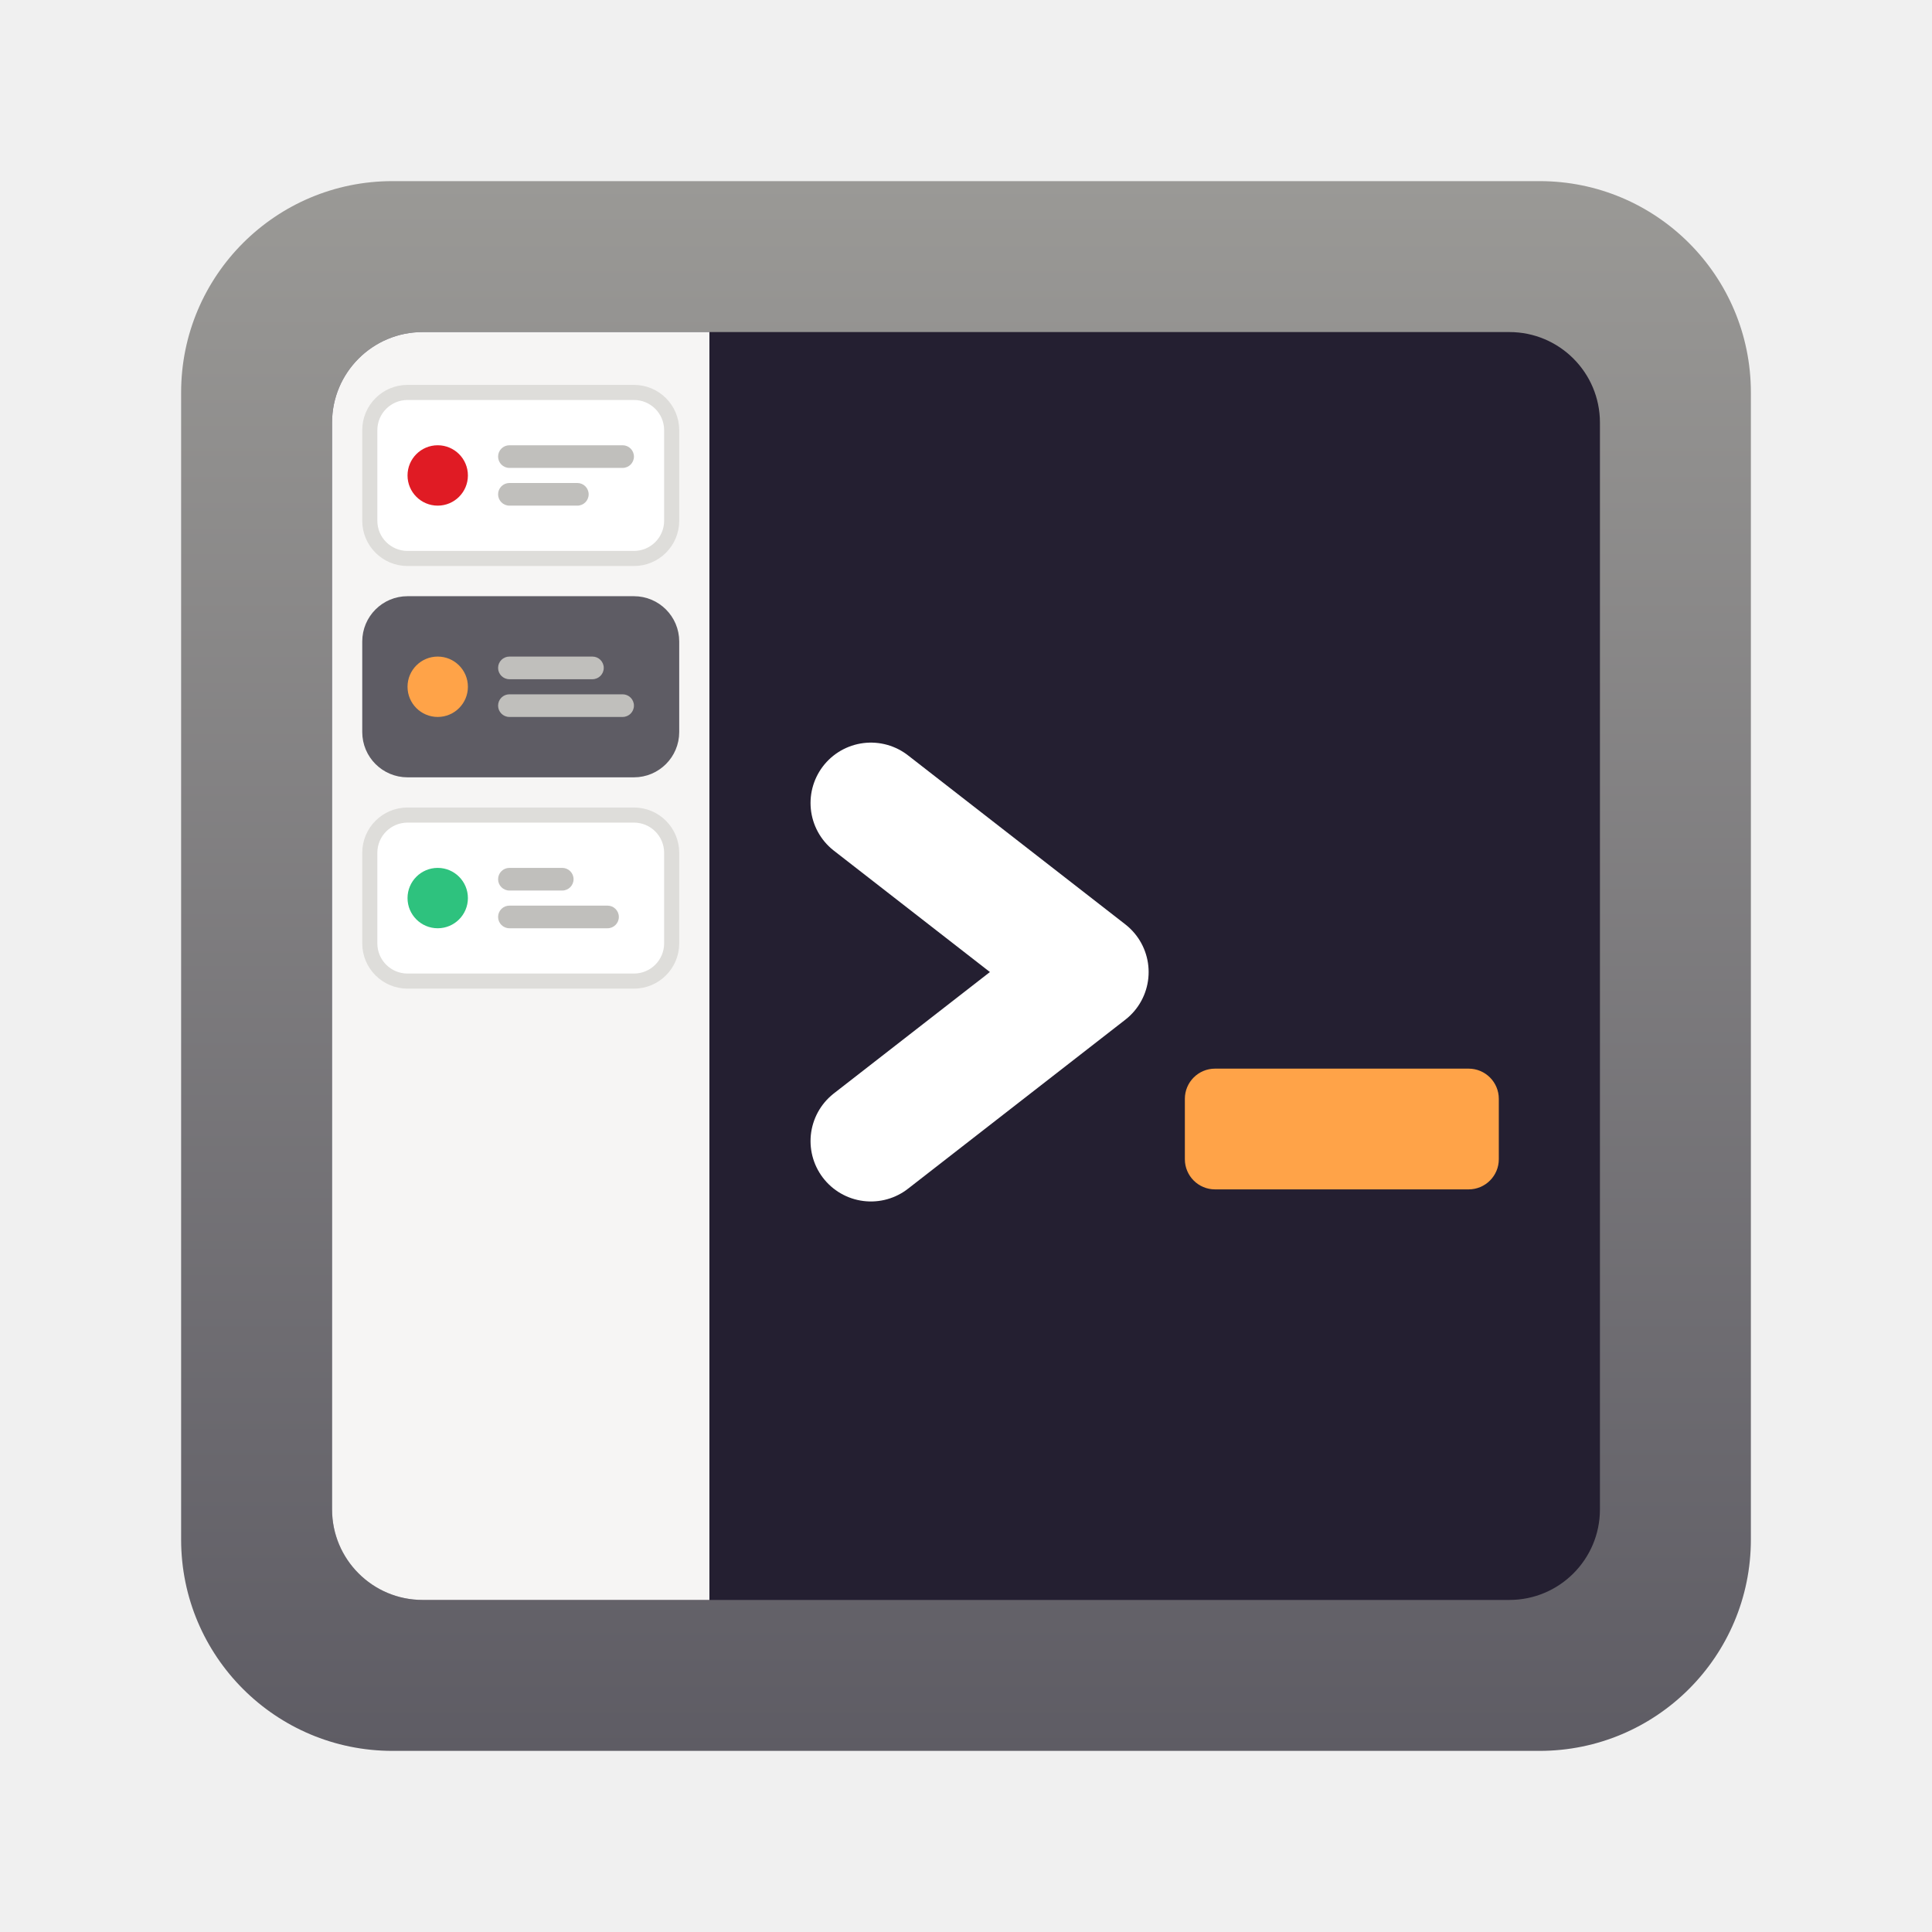
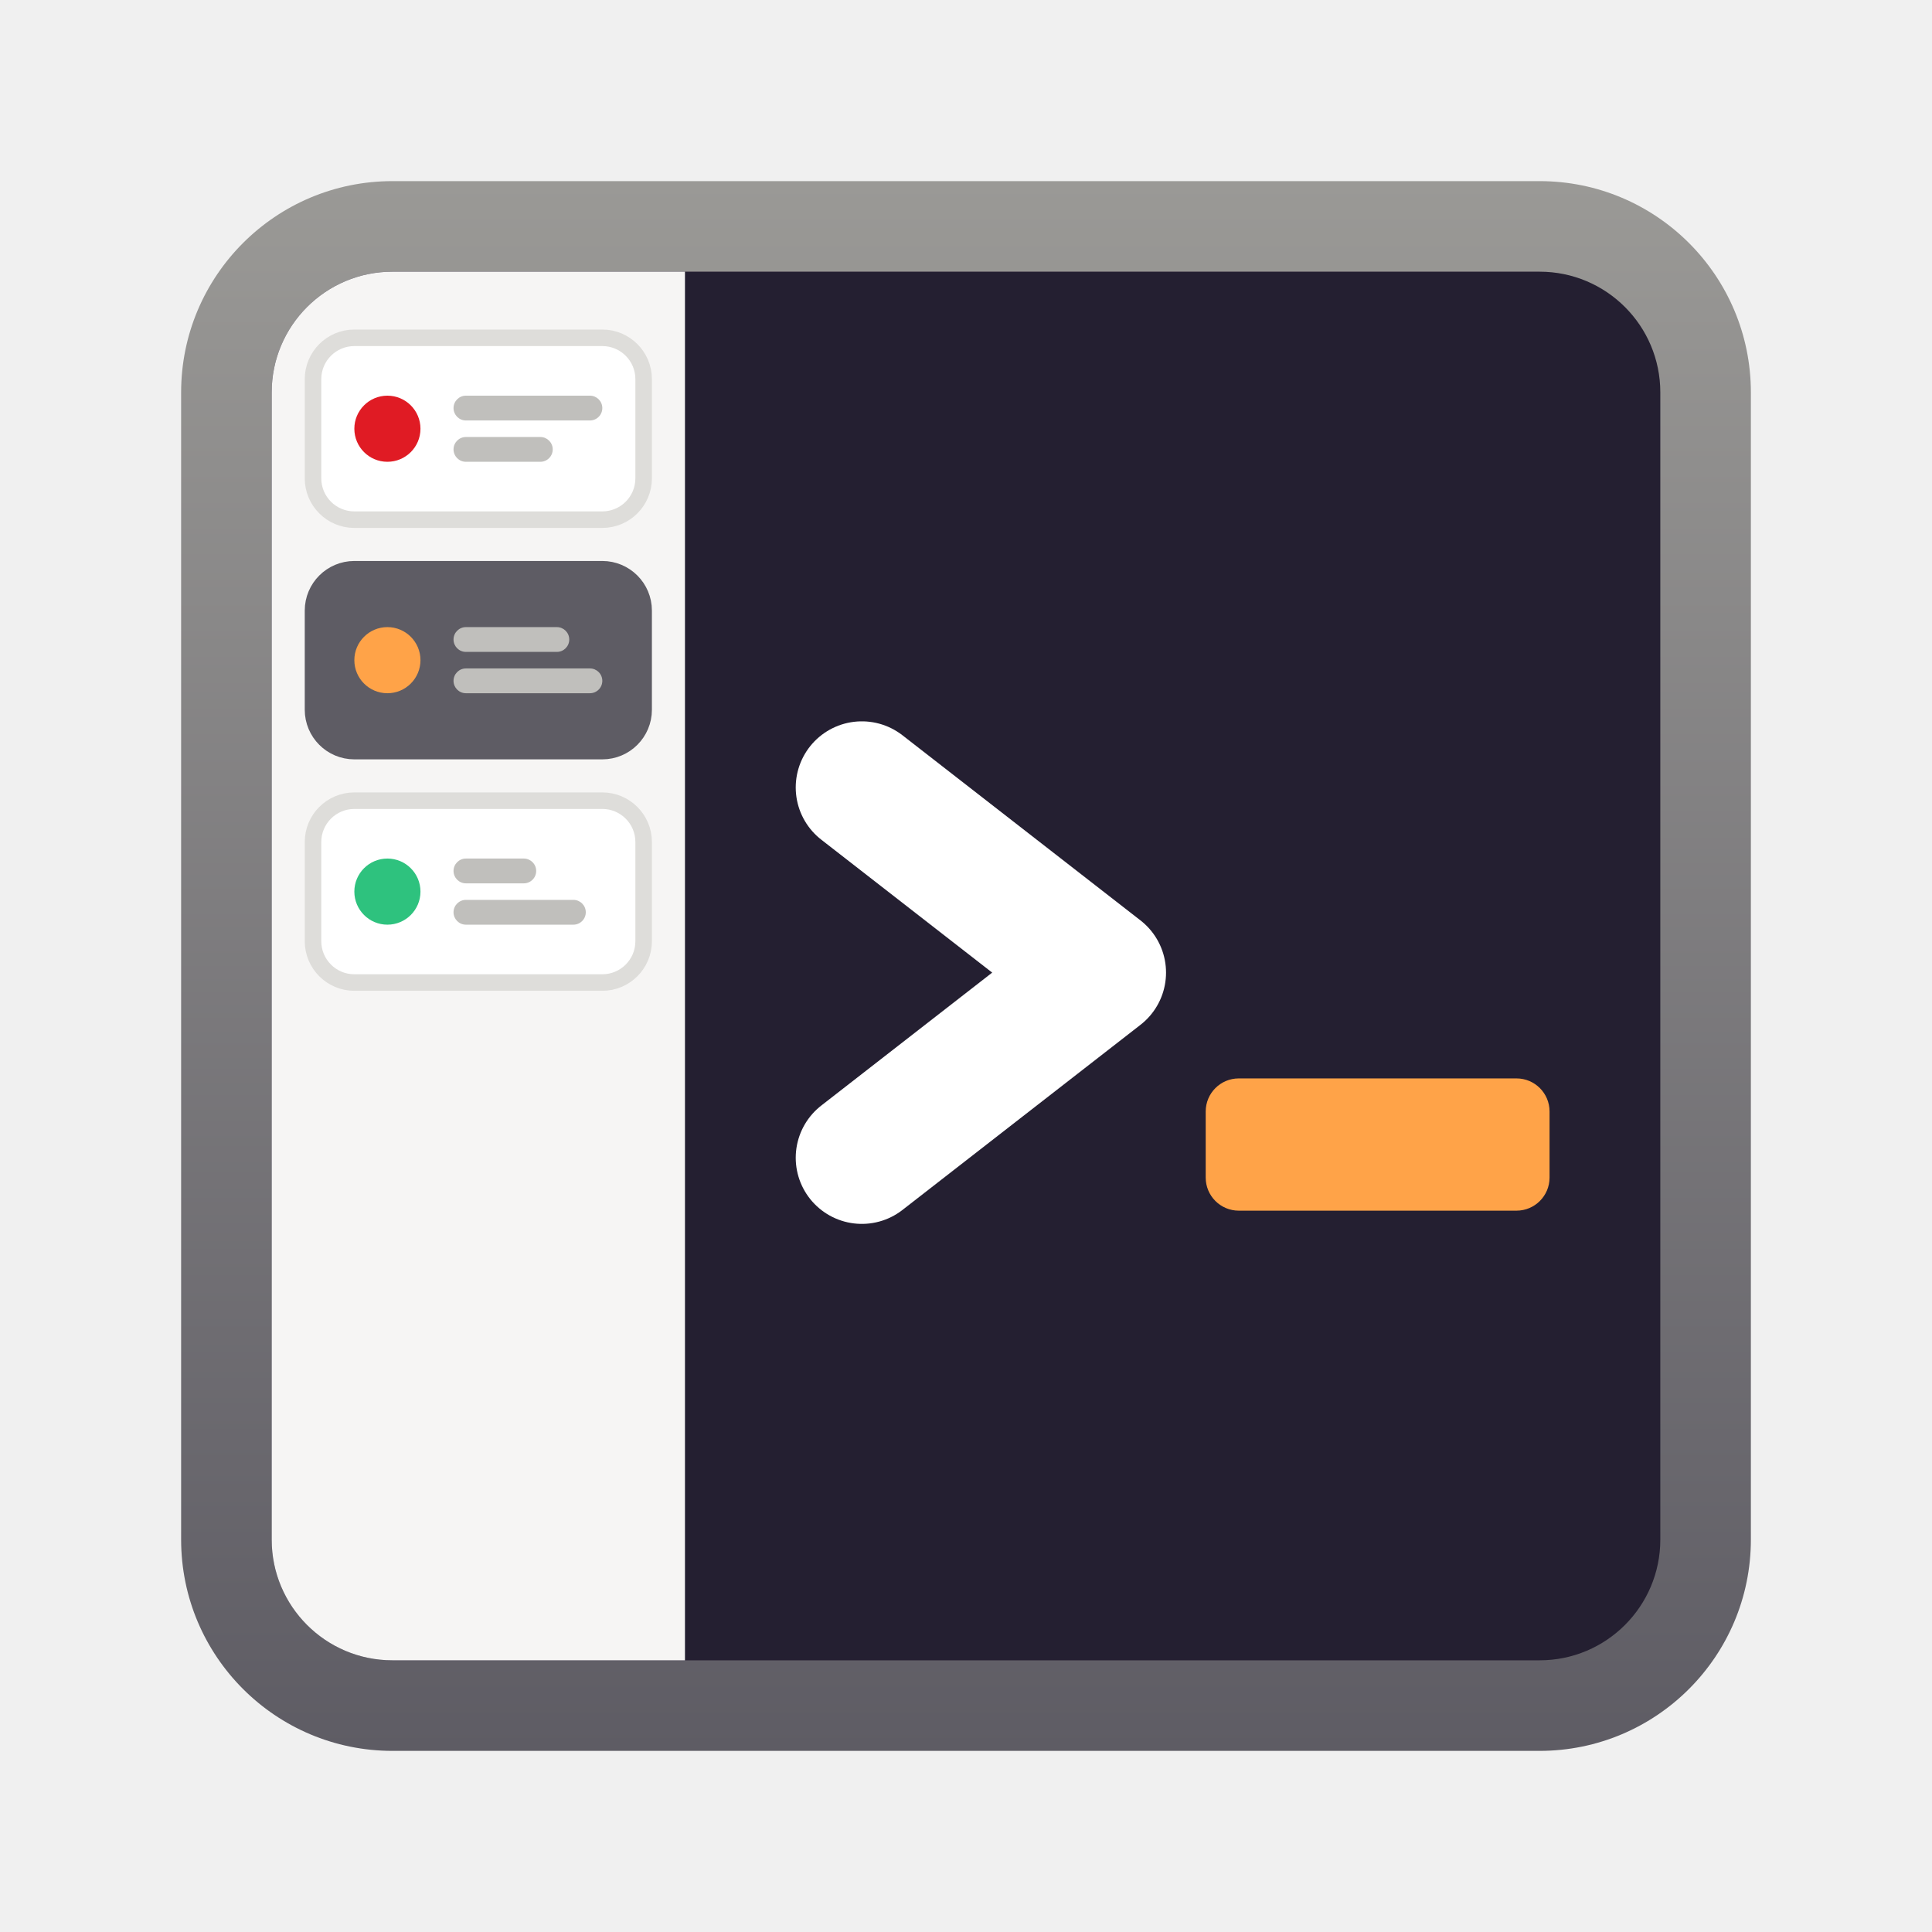
<svg xmlns="http://www.w3.org/2000/svg" width="128" height="128" viewBox="0 0 128 128">
  <defs>
    <linearGradient id="face" x1="0" y1="12" x2="0" y2="116" gradientUnits="userSpaceOnUse">
      <stop offset="0" stop-color="#9a9996" />
      <stop offset="1" stop-color="#5e5c64" />
    </linearGradient>
    <clipPath id="w">
-       <rect x="22" y="22" width="84" height="84" rx="6" />
+       <rect x="22" y="22" width="84" height="84" rx="7.3" />
    </clipPath>
  </defs>
  <rect x="12" y="12" width="104" height="104" rx="14" fill="url(#face)" />
-   <g clip-path="url(#w)">
-     <rect x="22" y="22" width="84" height="84" fill="#241f31" />
-     <rect x="22" y="22" width="25" height="84" fill="#f6f5f4" />
-   </g>
-   <g transform="translate(0 -4)">
-     <rect x="24.5" y="30" width="20" height="11" rx="2.5" fill="#ffffff" stroke="#deddda" stroke-width="1" />
-     <circle cx="29" cy="35.5" r="2" fill="#e01b24" />
-     <rect x="33" y="33.5" width="9" height="1.5" rx=".75" fill="#c0bfbc" />
-     <rect x="33" y="36" width="6" height="1.5" rx=".75" fill="#c0bfbc" />
-   </g>
-   <g transform="translate(0 -4)">
-     <rect x="24.5" y="44" width="20" height="11" rx="2.5" fill="#5e5c64" stroke="#5e5c64" stroke-width="1" />
-     <circle cx="29" cy="49.5" r="2" fill="#ffa348" />
-     <rect x="33" y="47.5" width="7" height="1.5" rx=".75" fill="#c0bfbc" />
-     <rect x="33" y="50" width="9" height="1.5" rx=".75" fill="#c0bfbc" />
-   </g>
-   <g transform="translate(0 -4)">
-     <rect x="24.5" y="58" width="20" height="11" rx="2.5" fill="#ffffff" stroke="#deddda" stroke-width="1" />
-     <circle cx="29" cy="63.5" r="2" fill="#2ec27e" />
-     <rect x="33" y="61.5" width="5" height="1.5" rx=".75" fill="#c0bfbc" />
-     <rect x="33" y="64" width="8" height="1.5" rx=".75" fill="#c0bfbc" />
-   </g>
-   <g transform="translate(0 2)">
-     <path d="M57.7 51.2 l14.4 11.2 l-14.4 11.2" fill="none" stroke="#ffffff" stroke-width="8" stroke-linecap="round" stroke-linejoin="round" />
-   </g>
-   <g transform="translate(0 2)">
-     <rect x="78.5" y="68.8" width="20.8" height="8" rx="2" fill="#ffa348" />
+   <g transform="translate(64 64) scale(1.095238) translate(-64 -64)">
+     <g clip-path="url(#w)">
+       <rect x="22" y="22" width="84" height="84" fill="#241f31" />
+       <rect x="22" y="22" width="25" height="84" fill="#f6f5f4" />
+     </g>
+     <g transform="translate(0 -4)">
+       <rect x="24.5" y="30" width="20" height="11" rx="2.5" fill="#ffffff" stroke="#deddda" stroke-width="1" />
+       <circle cx="29" cy="35.5" r="2" fill="#e01b24" />
+       <rect x="33" y="33.5" width="9" height="1.5" rx=".75" fill="#c0bfbc" />
+       <rect x="33" y="36" width="6" height="1.5" rx=".75" fill="#c0bfbc" />
+     </g>
+     <g transform="translate(0 -4)">
+       <rect x="24.5" y="44" width="20" height="11" rx="2.5" fill="#5e5c64" stroke="#5e5c64" stroke-width="1" />
+       <circle cx="29" cy="49.5" r="2" fill="#ffa348" />
+       <rect x="33" y="47.5" width="7" height="1.5" rx=".75" fill="#c0bfbc" />
+       <rect x="33" y="50" width="9" height="1.5" rx=".75" fill="#c0bfbc" />
+     </g>
+     <g transform="translate(0 -4)">
+       <rect x="24.5" y="58" width="20" height="11" rx="2.5" fill="#ffffff" stroke="#deddda" stroke-width="1" />
+       <circle cx="29" cy="63.5" r="2" fill="#2ec27e" />
+       <rect x="33" y="61.5" width="5" height="1.5" rx=".75" fill="#c0bfbc" />
+       <rect x="33" y="64" width="8" height="1.5" rx=".75" fill="#c0bfbc" />
+     </g>
+     <g transform="translate(0 2)">
+       <path d="M57.7 51.2 l14.4 11.2 l-14.4 11.2" fill="none" stroke="#ffffff" stroke-width="8" stroke-linecap="round" stroke-linejoin="round" />
+     </g>
+     <g transform="translate(0 2)">
+       <rect x="78.5" y="68.8" width="20.8" height="8" rx="2" fill="#ffa348" />
+     </g>
  </g>
</svg>
